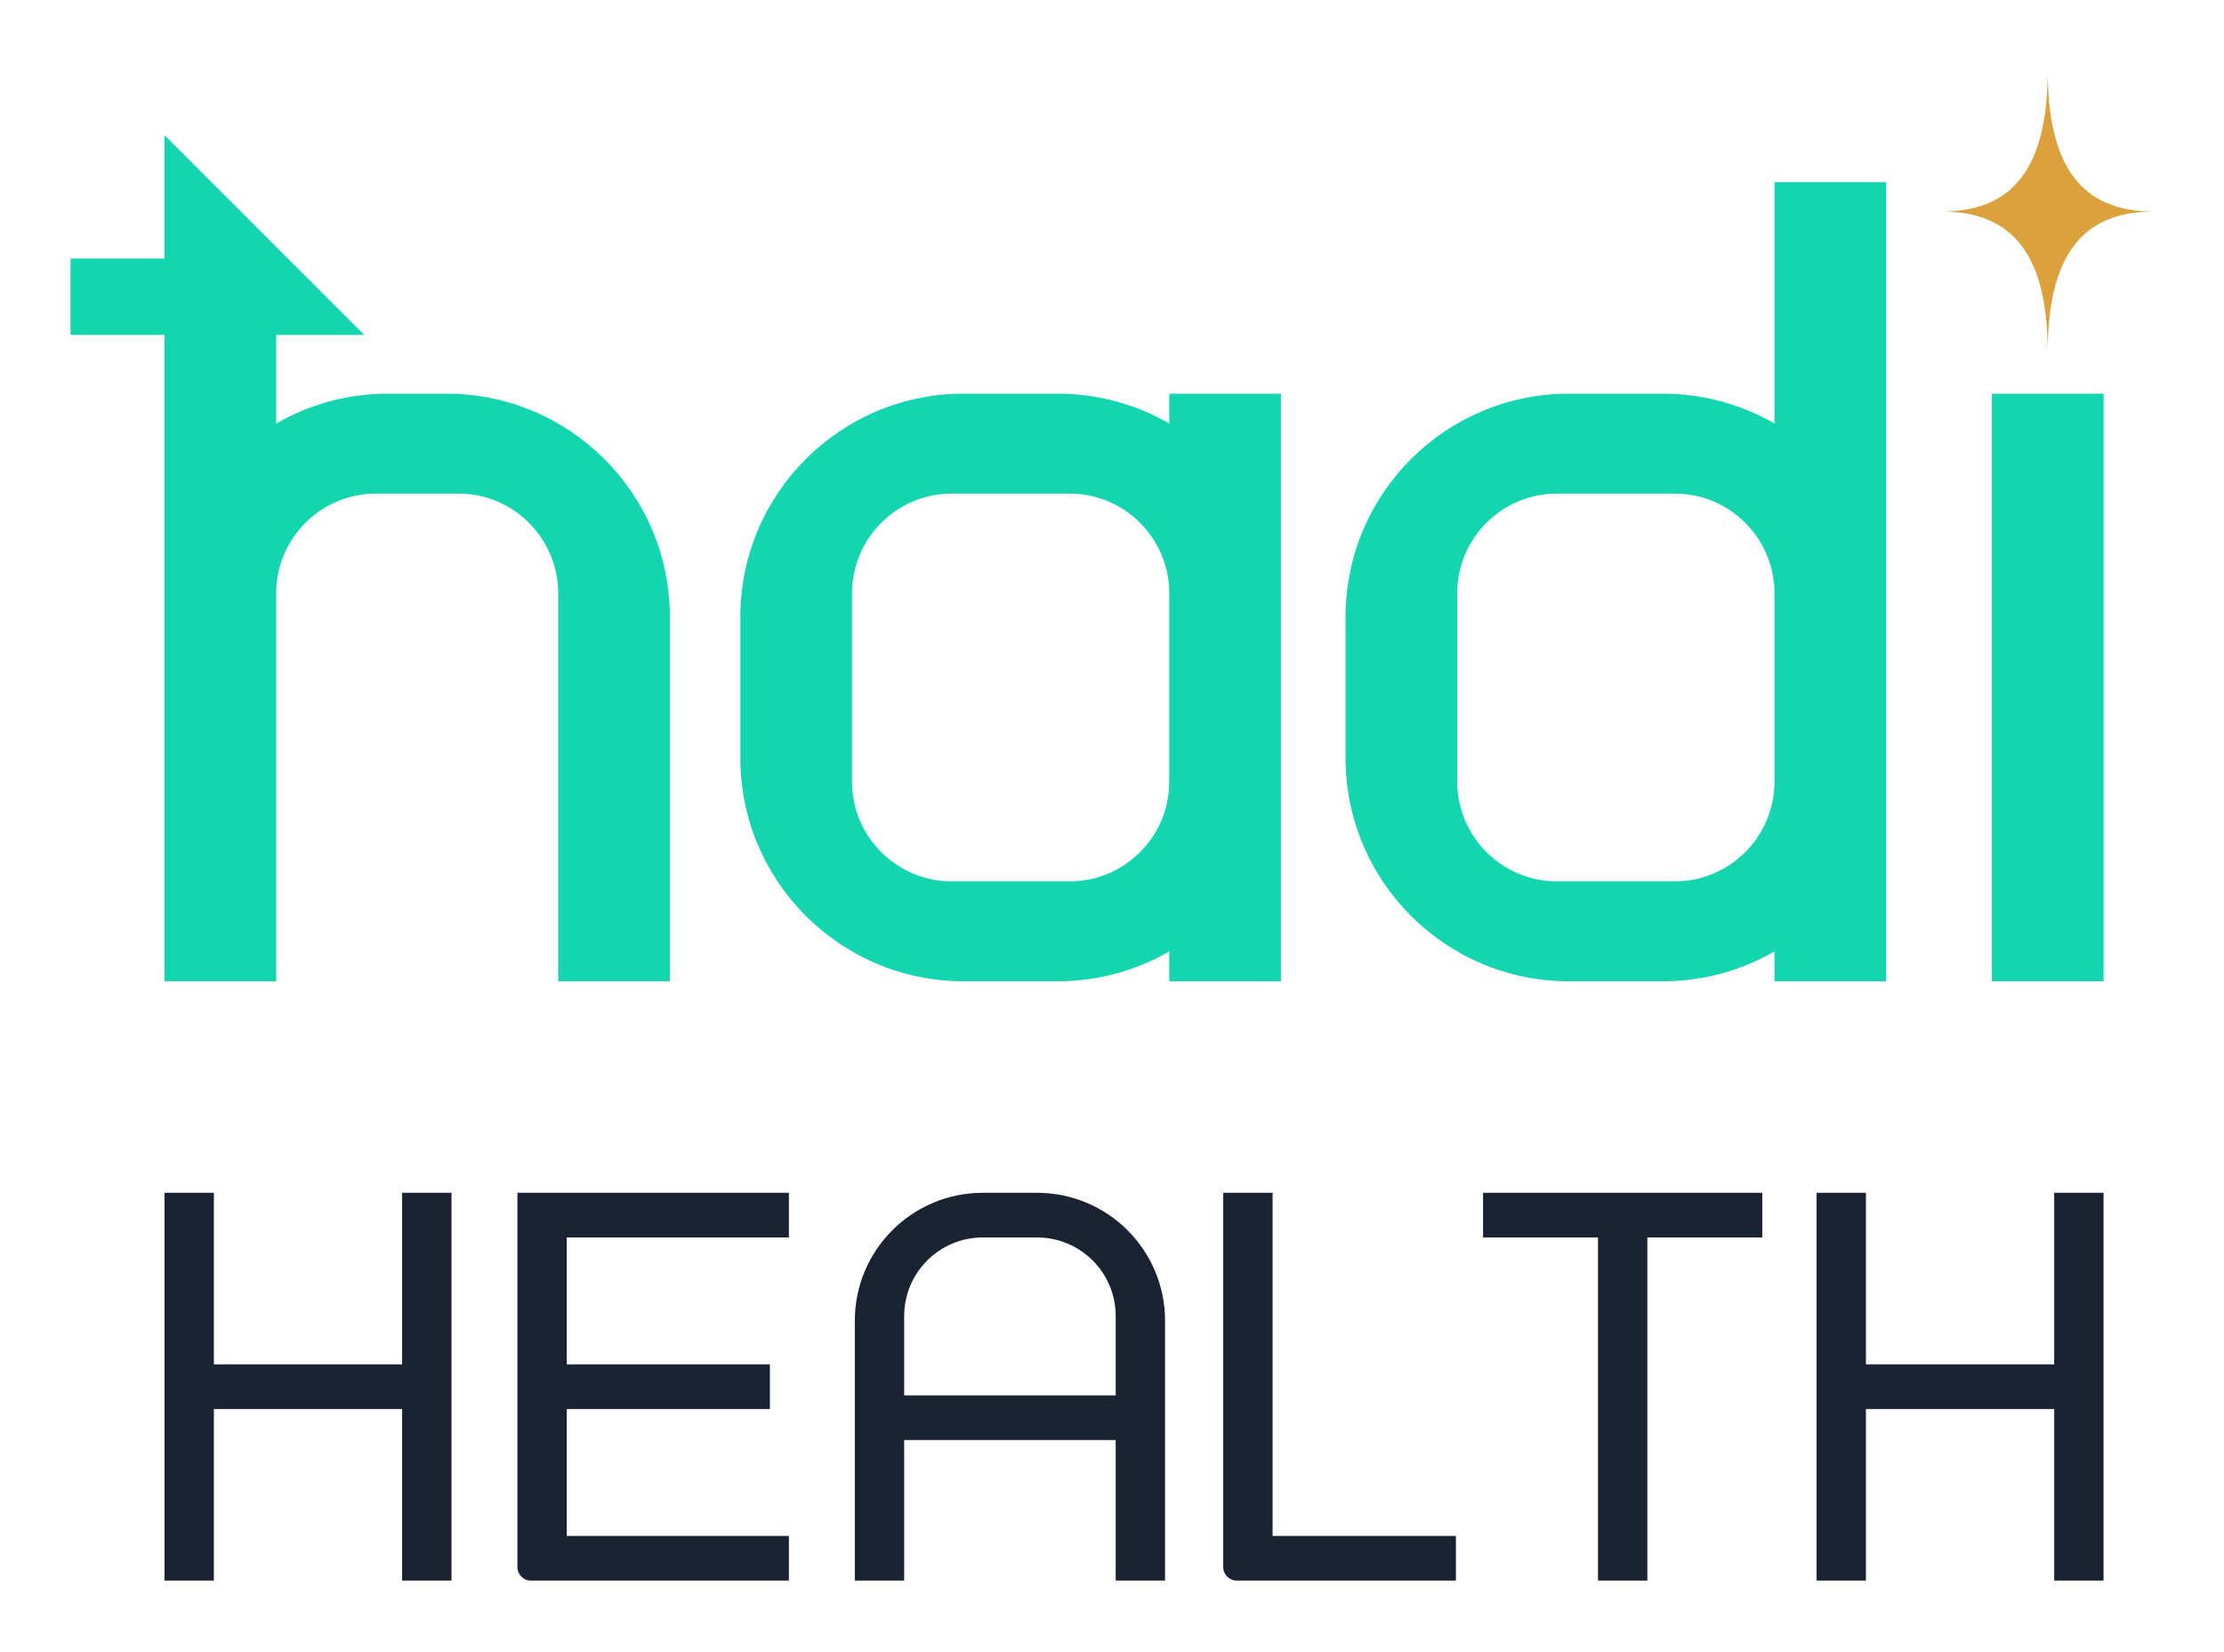
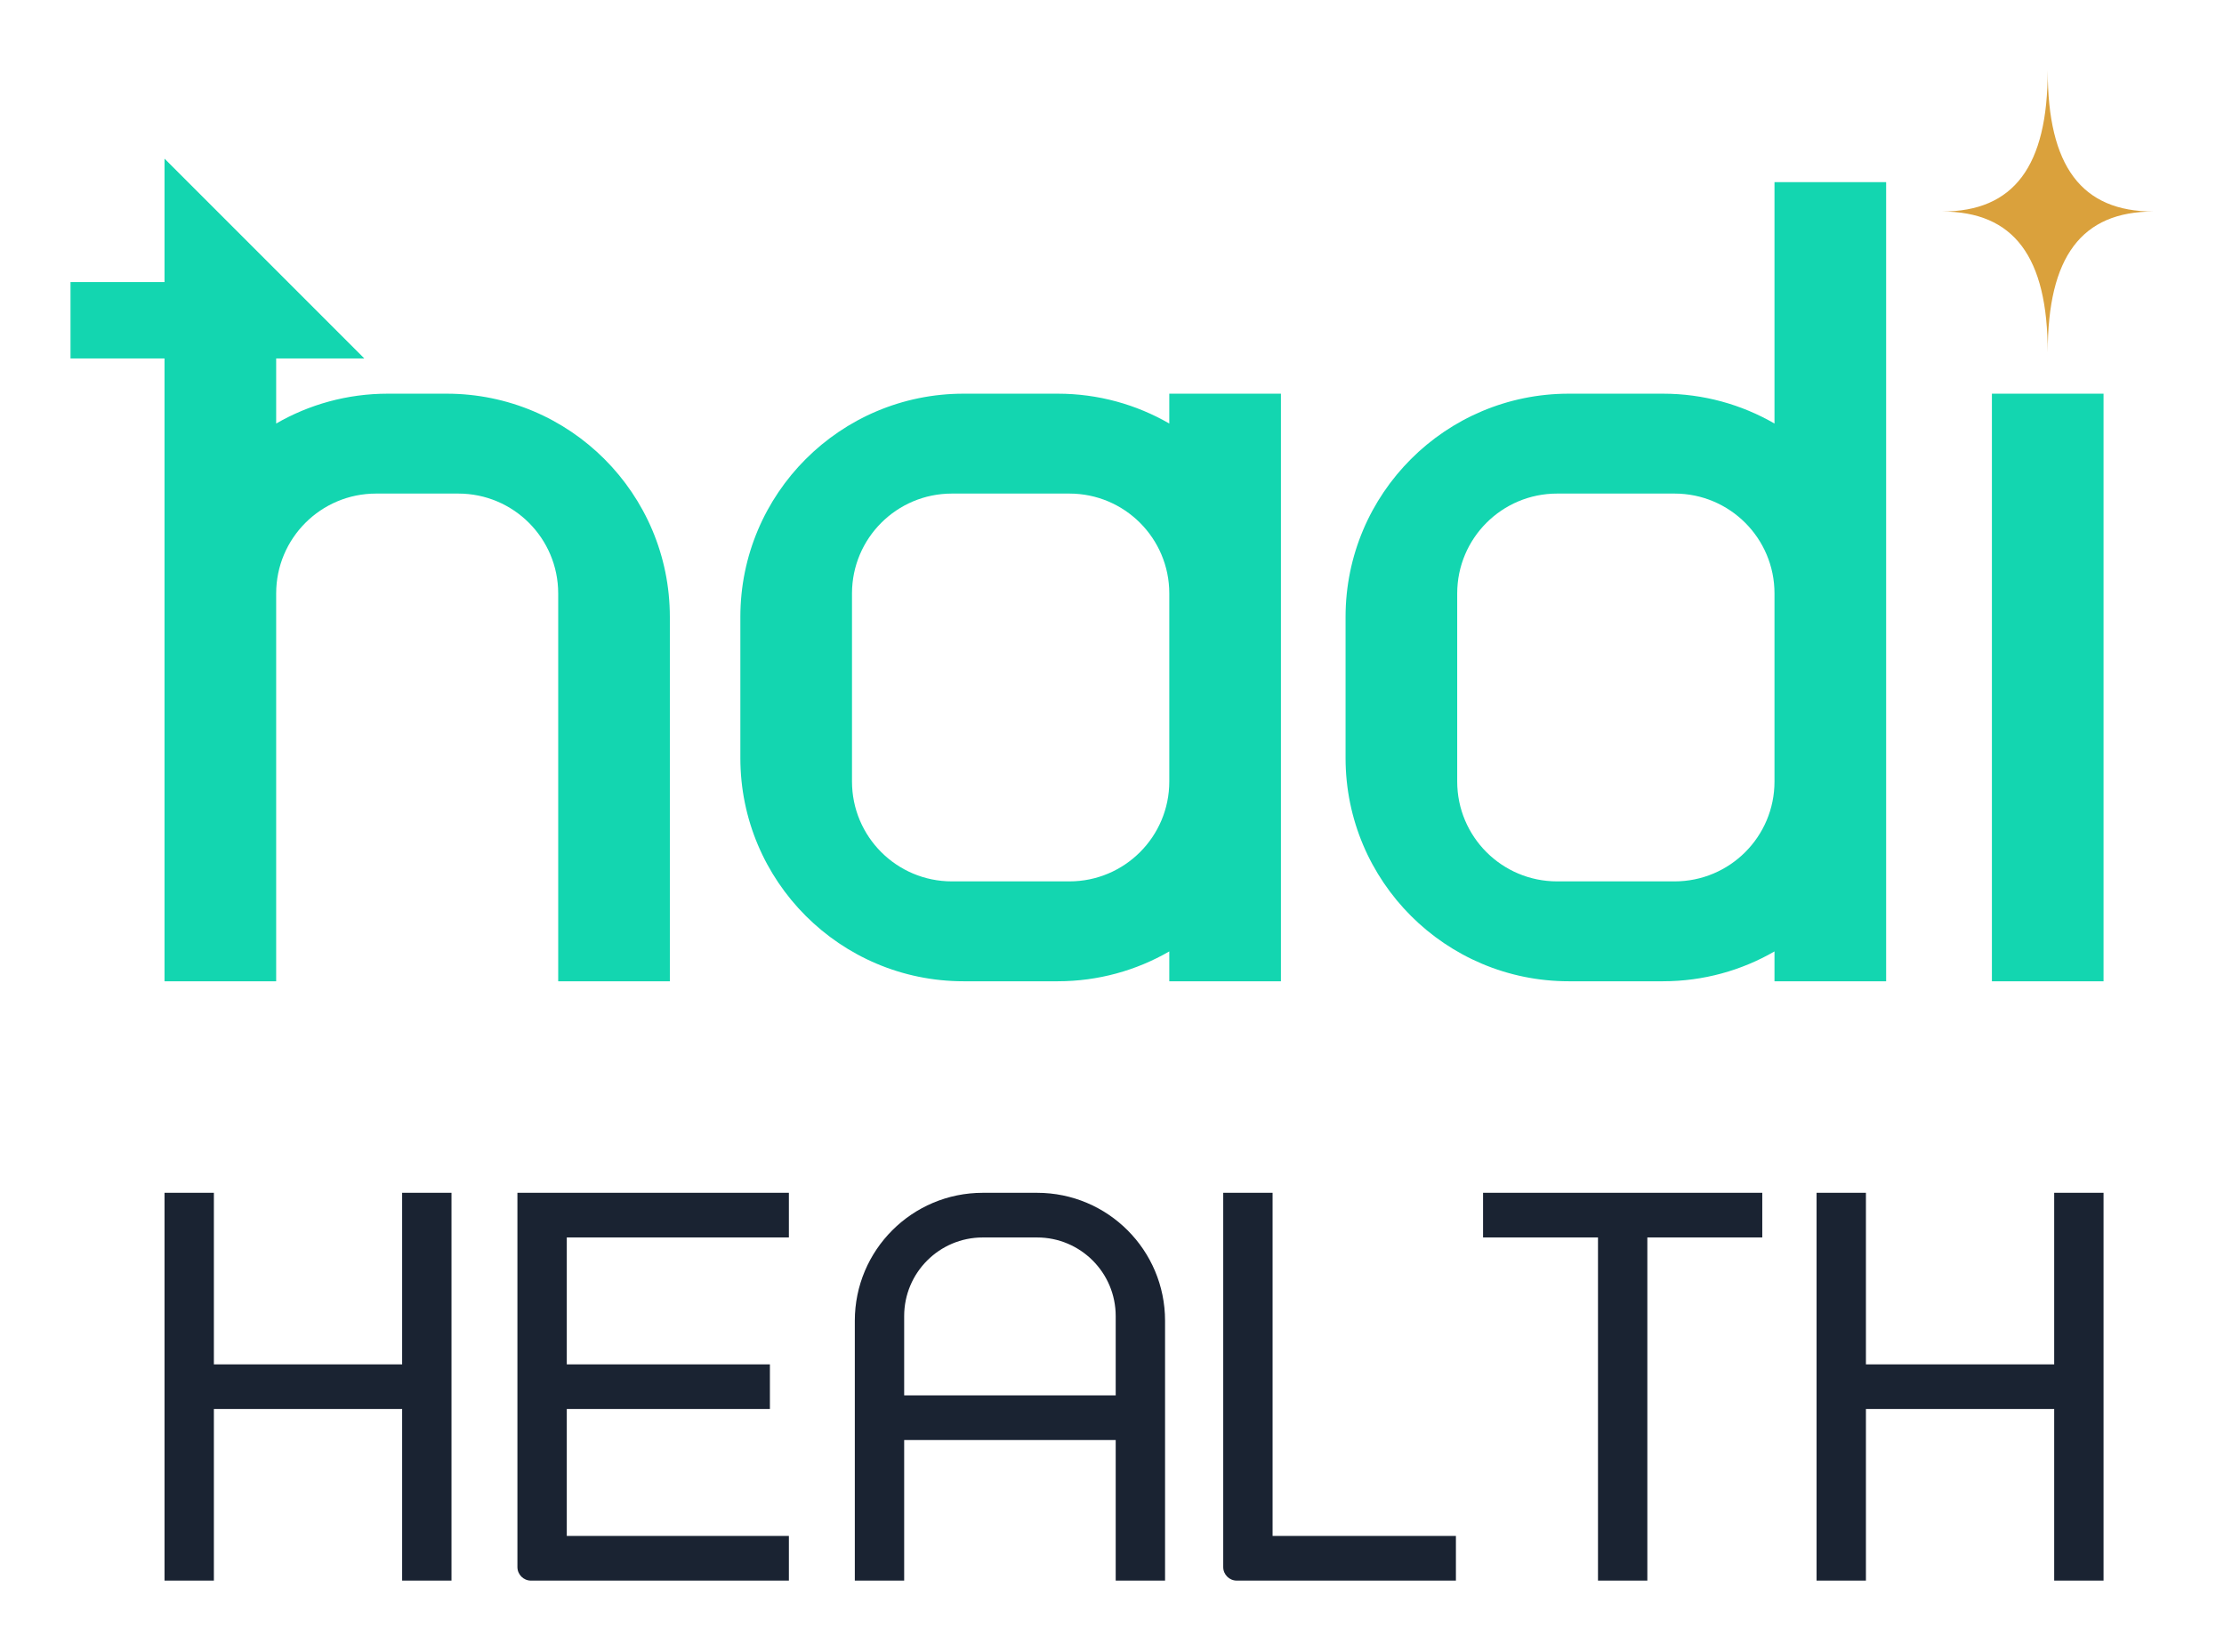
<svg xmlns="http://www.w3.org/2000/svg" viewBox="-28 -167 378.5 281" role="img" aria-label="Hadi Health">
-   <path fill="#13D6B0" d="M239 -100L255 -100C261.92 -100 268.41 -98.15 274 -94.92L274 -136L293 -136L293 0L274 0L274 -5.08C268.41 -1.85 261.92 0 255 0L239 0C218.01 0 201 -17.01 201 -38L201 -62C201 -82.99 218.01 -100 239 -100ZM136 -100L152 -100C158.92 -100 165.41 -98.15 171 -94.92L171 -100L190 -100L190 0L171 0L171 -5.08C165.41 -1.85 158.92 0 152 0L136 0C115.01 0 98 -17.01 98 -38L98 -62C98 -82.99 115.01 -100 136 -100ZM0 -144L34 -110L19 -110L19 -94.92C24.59 -98.15 31.08 -100 38 -100L48 -100C68.99 -100 86 -82.99 86 -62L86 0L67 0L67 -66C67 -75.39 59.39 -83 50 -83L36 -83C26.61 -83 19 -75.39 19 -66L19 0L0 0L0 -110L-16 -110L-16 -123L0 -123ZM237 -83C227.61 -83 220 -75.39 220 -66L220 -34C220 -24.61 227.61 -17 237 -17L257 -17C266.39 -17 274 -24.61 274 -34L274 -66C274 -75.39 266.39 -83 257 -83ZM134 -83C124.61 -83 117 -75.39 117 -66L117 -34C117 -24.61 124.61 -17 134 -17L154 -17C163.39 -17 171 -24.61 171 -34L171 -66C171 -75.39 163.39 -83 154 -83ZM311 -100L330 -100L330 0L311 0Z" />
+   <path fill="#13D6B0" d="M239 -100L255 -100C261.92 -100 268.41 -98.15 274 -94.92L274 -136L293 -136L293 0L274 0L274 -5.08C268.41 -1.85 261.92 0 255 0L239 0C218.01 0 201 -17.01 201 -38L201 -62C201 -82.99 218.01 -100 239 -100ZM136 -100L152 -100C158.92 -100 165.41 -98.15 171 -94.92L171 -100L190 -100L190 0L171 0L171 -5.08C165.41 -1.85 158.92 0 152 0L136 0C115.01 0 98 -17.01 98 -38L98 -62C98 -82.99 115.01 -100 136 -100ZM0 -140L34 -106L19 -106L19 -94.92C24.59 -98.15 31.08 -100 38 -100L48 -100C68.99 -100 86 -82.99 86 -62L86 0L67 0L67 -66C67 -75.39 59.39 -83 50 -83L36 -83C26.61 -83 19 -75.39 19 -66L19 0L0 0L0 -106L-16 -106L-16 -119L0 -119ZM237 -83C227.61 -83 220 -75.39 220 -66L220 -34C220 -24.61 227.61 -17 237 -17L257 -17C266.39 -17 274 -24.61 274 -34L274 -66C274 -75.39 266.39 -83 257 -83ZM134 -83C124.61 -83 117 -75.39 117 -66L117 -34C117 -24.61 124.61 -17 134 -17L154 -17C163.39 -17 171 -24.61 171 -34L171 -66C171 -75.39 163.39 -83 154 -83ZM311 -100L330 -100L330 0L311 0Z" />
  <path fill="#DAA13C" d="M320.5 -155C320.5 -138.68 326.26 -131 338.5 -131C326.26 -131 320.5 -123.32 320.5 -107C320.5 -123.32 314.74 -131 302.5 -131C314.74 -131 320.5 -138.68 320.5 -155Z" />
  <path fill="#1A2332" d="M139.26 36L148.5 36C160.53 36 170.28 45.75 170.28 57.78L170.28 102L161.88 102L161.88 78.08L125.88 78.08L125.88 102L117.48 102L117.48 57.78C117.48 45.75 127.23 36 139.26 36ZM60.06 36L106.26 36L106.26 43.6L68.46 43.6L68.46 65.2L103.03 65.2L103.03 72.8L68.46 72.8L68.46 94.4L106.26 94.4L106.26 102L62.37 102C61.09 102 60.06 100.97 60.06 99.69ZM40.44 36L48.84 36L48.84 102L40.44 102L40.44 72.8L8.4 72.8L8.4 102L0 102L0 36L8.4 36L8.4 65.2L40.44 65.2ZM321.6 36L330 36L330 102L321.6 102L321.6 72.8L289.56 72.8L289.56 102L281.16 102L281.16 36L289.56 36L289.56 65.2L321.6 65.2ZM161.88 70.48L161.88 56.98C161.88 49.59 155.89 43.6 148.5 43.6L139.26 43.6C131.87 43.6 125.88 49.59 125.88 56.98L125.88 70.48ZM224.4 36L271.92 36L271.92 43.6L252.36 43.6L252.36 102L243.96 102L243.96 43.6L224.4 43.6ZM180.18 36L188.58 36L188.58 94.4L219.78 94.4L219.78 102L182.49 102C181.21 102 180.18 100.97 180.18 99.69Z" />
</svg>
